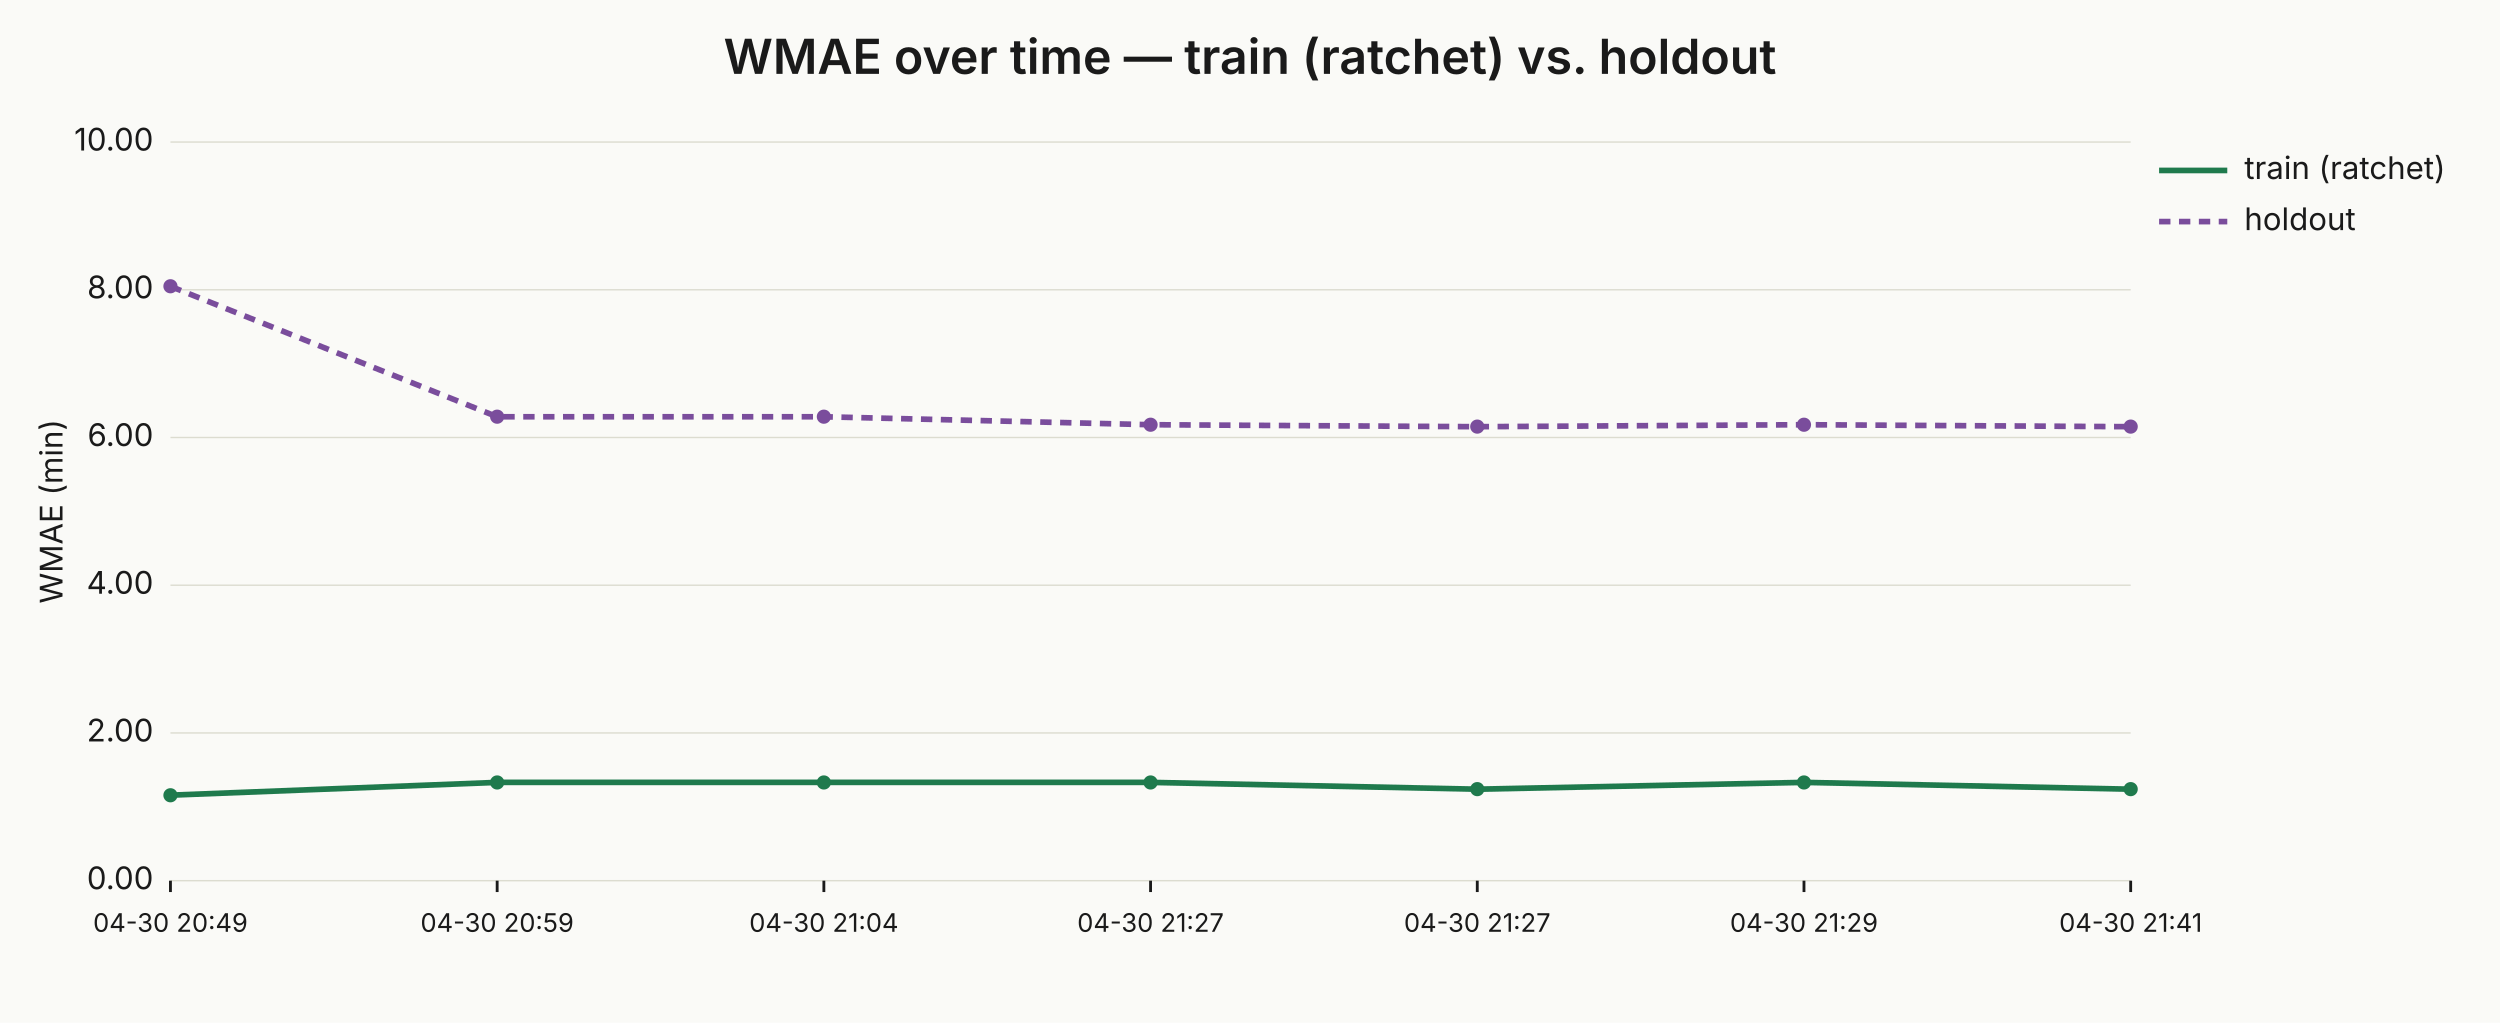
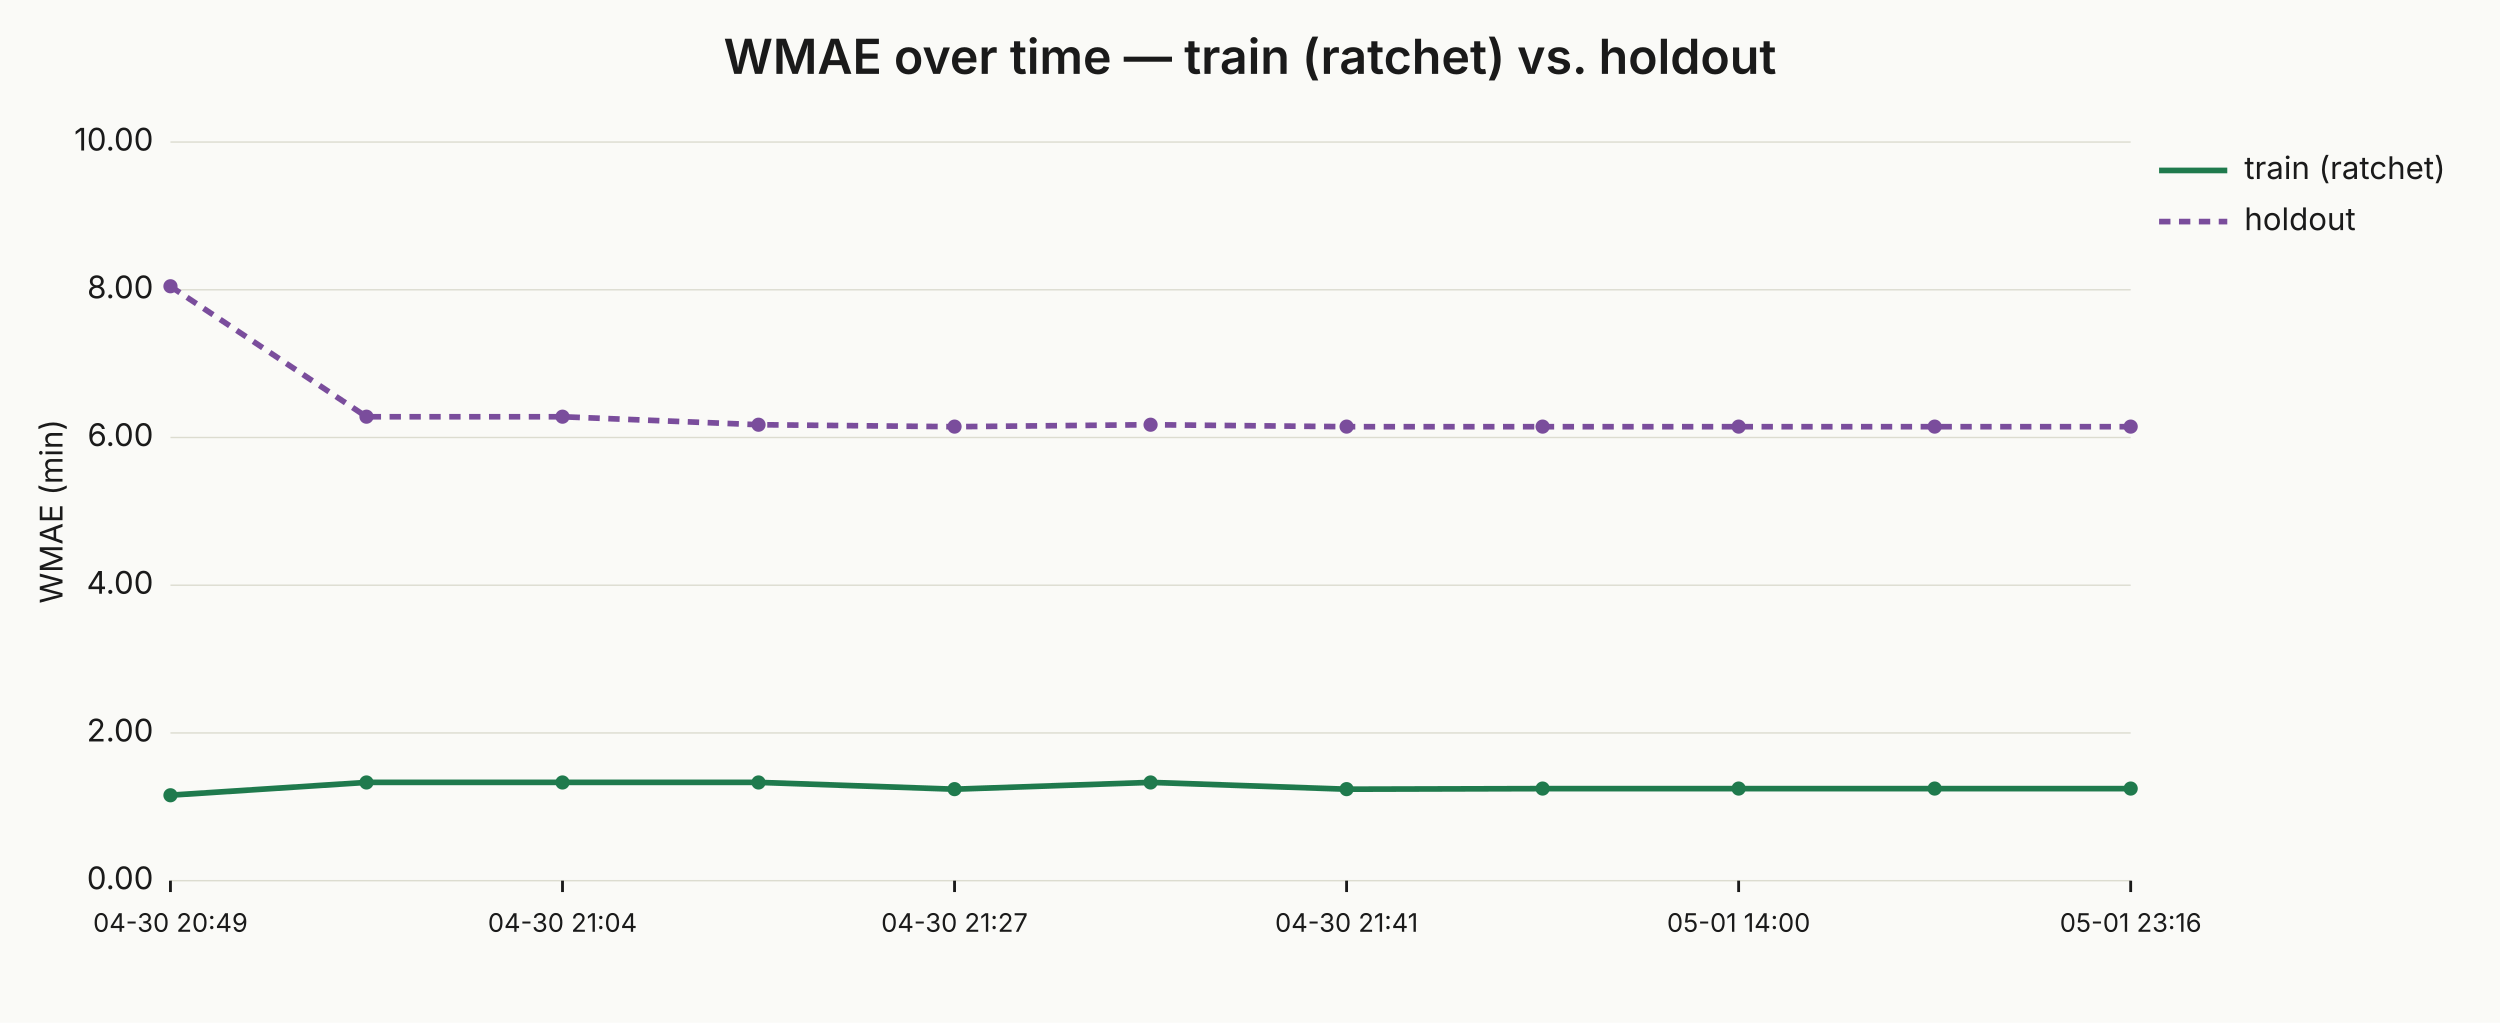
<svg xmlns="http://www.w3.org/2000/svg" viewBox="0 0 880 360" width="880" height="360" font-family="-apple-system, BlinkMacSystemFont, 'Segoe UI', system-ui, sans-serif" font-size="11">
  <rect width="880" height="360" fill="#fafaf7" />
  <text x="440" y="26" text-anchor="middle" fill="#1a1a1a" font-size="17" font-weight="600">WMAE over time — train (ratchet) vs. holdout</text>
  <line x1="60" y1="310" x2="750" y2="310" stroke="#dcdcd0" stroke-width="0.5" />
  <text x="54" y="313" text-anchor="end" fill="#1a1a1a">0.00</text>
  <line x1="60" y1="258" x2="750" y2="258" stroke="#dcdcd0" stroke-width="0.5" />
  <text x="54" y="261" text-anchor="end" fill="#1a1a1a">2.00</text>
  <line x1="60" y1="206" x2="750" y2="206" stroke="#dcdcd0" stroke-width="0.5" />
  <text x="54" y="209" text-anchor="end" fill="#1a1a1a">4.00</text>
  <line x1="60" y1="154" x2="750" y2="154" stroke="#dcdcd0" stroke-width="0.5" />
  <text x="54" y="157" text-anchor="end" fill="#1a1a1a">6.00</text>
  <line x1="60" y1="102" x2="750" y2="102" stroke="#dcdcd0" stroke-width="0.5" />
  <text x="54" y="105" text-anchor="end" fill="#1a1a1a">8.00</text>
  <line x1="60" y1="50" x2="750" y2="50" stroke="#dcdcd0" stroke-width="0.5" />
  <text x="54" y="53" text-anchor="end" fill="#1a1a1a">10.00</text>
  <line x1="60" y1="310" x2="60" y2="314" stroke="#1a1a1a" />
  <text x="60" y="328" text-anchor="middle" fill="#1a1a1a" font-size="9">04-30 20:49</text>
-   <line x1="175" y1="310" x2="175" y2="314" stroke="#1a1a1a" />
-   <text x="175" y="328" text-anchor="middle" fill="#1a1a1a" font-size="9">04-30 20:59</text>
-   <line x1="290" y1="310" x2="290" y2="314" stroke="#1a1a1a" />
-   <text x="290" y="328" text-anchor="middle" fill="#1a1a1a" font-size="9">04-30 21:04</text>
-   <line x1="405" y1="310" x2="405" y2="314" stroke="#1a1a1a" />
-   <text x="405" y="328" text-anchor="middle" fill="#1a1a1a" font-size="9">04-30 21:27</text>
-   <line x1="520" y1="310" x2="520" y2="314" stroke="#1a1a1a" />
-   <text x="520" y="328" text-anchor="middle" fill="#1a1a1a" font-size="9">04-30 21:27</text>
-   <line x1="635" y1="310" x2="635" y2="314" stroke="#1a1a1a" />
-   <text x="635" y="328" text-anchor="middle" fill="#1a1a1a" font-size="9">04-30 21:29</text>
+   <line x1="198" y1="310" x2="198" y2="314" stroke="#1a1a1a" />
+   <text x="198" y="328" text-anchor="middle" fill="#1a1a1a" font-size="9">04-30 21:04</text>
+   <line x1="336" y1="310" x2="336" y2="314" stroke="#1a1a1a" />
+   <text x="336" y="328" text-anchor="middle" fill="#1a1a1a" font-size="9">04-30 21:27</text>
+   <line x1="474" y1="310" x2="474" y2="314" stroke="#1a1a1a" />
+   <text x="474" y="328" text-anchor="middle" fill="#1a1a1a" font-size="9">04-30 21:41</text>
+   <line x1="612" y1="310" x2="612" y2="314" stroke="#1a1a1a" />
+   <text x="612" y="328" text-anchor="middle" fill="#1a1a1a" font-size="9">05-01 14:00</text>
  <line x1="750" y1="310" x2="750" y2="314" stroke="#1a1a1a" />
-   <text x="750" y="328" text-anchor="middle" fill="#1a1a1a" font-size="9">04-30 21:41</text>
+   <text x="750" y="328" text-anchor="middle" fill="#1a1a1a" font-size="9">05-01 23:16</text>
  <text x="22" y="180" transform="rotate(-90 22 180)" text-anchor="middle" fill="#1a1a1a">WMAE (min)</text>
-   <path d="M60.0,279.9 L175.0,275.4 L290.0,275.4 L405.0,275.4 L520.0,277.8 L635.0,275.4 L750.0,277.8" fill="none" stroke="#1f7a4d" stroke-width="2" />
+   <path d="M60.0,279.9 L129.0,275.4 L198.0,275.4 L267.0,275.4 L336.0,277.8 L405.0,275.4 L474.0,277.8 L543.0,277.6 L612.0,277.6 L681.0,277.6 L750.0,277.6" fill="none" stroke="#1f7a4d" stroke-width="2" />
  <circle cx="60" cy="279.933" r="2.5" fill="#1f7a4d" />
-   <circle cx="175" cy="275.429" r="2.5" fill="#1f7a4d" />
-   <circle cx="290" cy="275.429" r="2.5" fill="#1f7a4d" />
+   <circle cx="129" cy="275.429" r="2.5" fill="#1f7a4d" />
+   <circle cx="198" cy="275.429" r="2.5" fill="#1f7a4d" />
+   <circle cx="267" cy="275.429" r="2.5" fill="#1f7a4d" />
+   <circle cx="336" cy="277.774" r="2.5" fill="#1f7a4d" />
  <circle cx="405" cy="275.429" r="2.5" fill="#1f7a4d" />
-   <circle cx="520" cy="277.774" r="2.5" fill="#1f7a4d" />
-   <circle cx="635" cy="275.429" r="2.5" fill="#1f7a4d" />
-   <circle cx="750" cy="277.774" r="2.5" fill="#1f7a4d" />
-   <path d="M60.0,100.8 L175.0,146.7 L290.0,146.7 L405.0,149.5 L520.0,150.2 L635.0,149.5 L750.0,150.2" fill="none" stroke="#7a4d9c" stroke-width="2" stroke-dasharray="4,3" />
+   <circle cx="474" cy="277.774" r="2.5" fill="#1f7a4d" />
+   <circle cx="543" cy="277.573" r="2.5" fill="#1f7a4d" />
+   <circle cx="612" cy="277.573" r="2.5" fill="#1f7a4d" />
+   <circle cx="681" cy="277.573" r="2.5" fill="#1f7a4d" />
+   <circle cx="750" cy="277.573" r="2.5" fill="#1f7a4d" />
+   <path d="M60.0,100.8 L129.0,146.7 L198.0,146.7 L267.0,149.5 L336.0,150.2 L405.0,149.5 L474.0,150.2 L543.0,150.2 L612.0,150.2 L681.0,150.2 L750.0,150.2" fill="none" stroke="#7a4d9c" stroke-width="2" stroke-dasharray="4,3" />
  <circle cx="60" cy="100.764" r="2.5" fill="#7a4d9c" />
-   <circle cx="175" cy="146.674" r="2.5" fill="#7a4d9c" />
-   <circle cx="290" cy="146.674" r="2.5" fill="#7a4d9c" />
+   <circle cx="129" cy="146.674" r="2.5" fill="#7a4d9c" />
+   <circle cx="198" cy="146.674" r="2.5" fill="#7a4d9c" />
+   <circle cx="267" cy="149.504" r="2.5" fill="#7a4d9c" />
+   <circle cx="336" cy="150.165" r="2.5" fill="#7a4d9c" />
  <circle cx="405" cy="149.504" r="2.5" fill="#7a4d9c" />
-   <circle cx="520" cy="150.165" r="2.5" fill="#7a4d9c" />
-   <circle cx="635" cy="149.504" r="2.5" fill="#7a4d9c" />
+   <circle cx="474" cy="150.165" r="2.5" fill="#7a4d9c" />
+   <circle cx="543" cy="150.165" r="2.5" fill="#7a4d9c" />
+   <circle cx="612" cy="150.165" r="2.5" fill="#7a4d9c" />
+   <circle cx="681" cy="150.165" r="2.5" fill="#7a4d9c" />
  <circle cx="750" cy="150.165" r="2.5" fill="#7a4d9c" />
  <line x1="760" y1="60" x2="784" y2="60" stroke="#1f7a4d" stroke-width="2" />
  <text x="790" y="63" fill="#1a1a1a">train (ratchet)</text>
  <line x1="760" y1="78" x2="784" y2="78" stroke="#7a4d9c" stroke-width="2" stroke-dasharray="4,3" />
  <text x="790" y="81" fill="#1a1a1a">holdout</text>
</svg>
